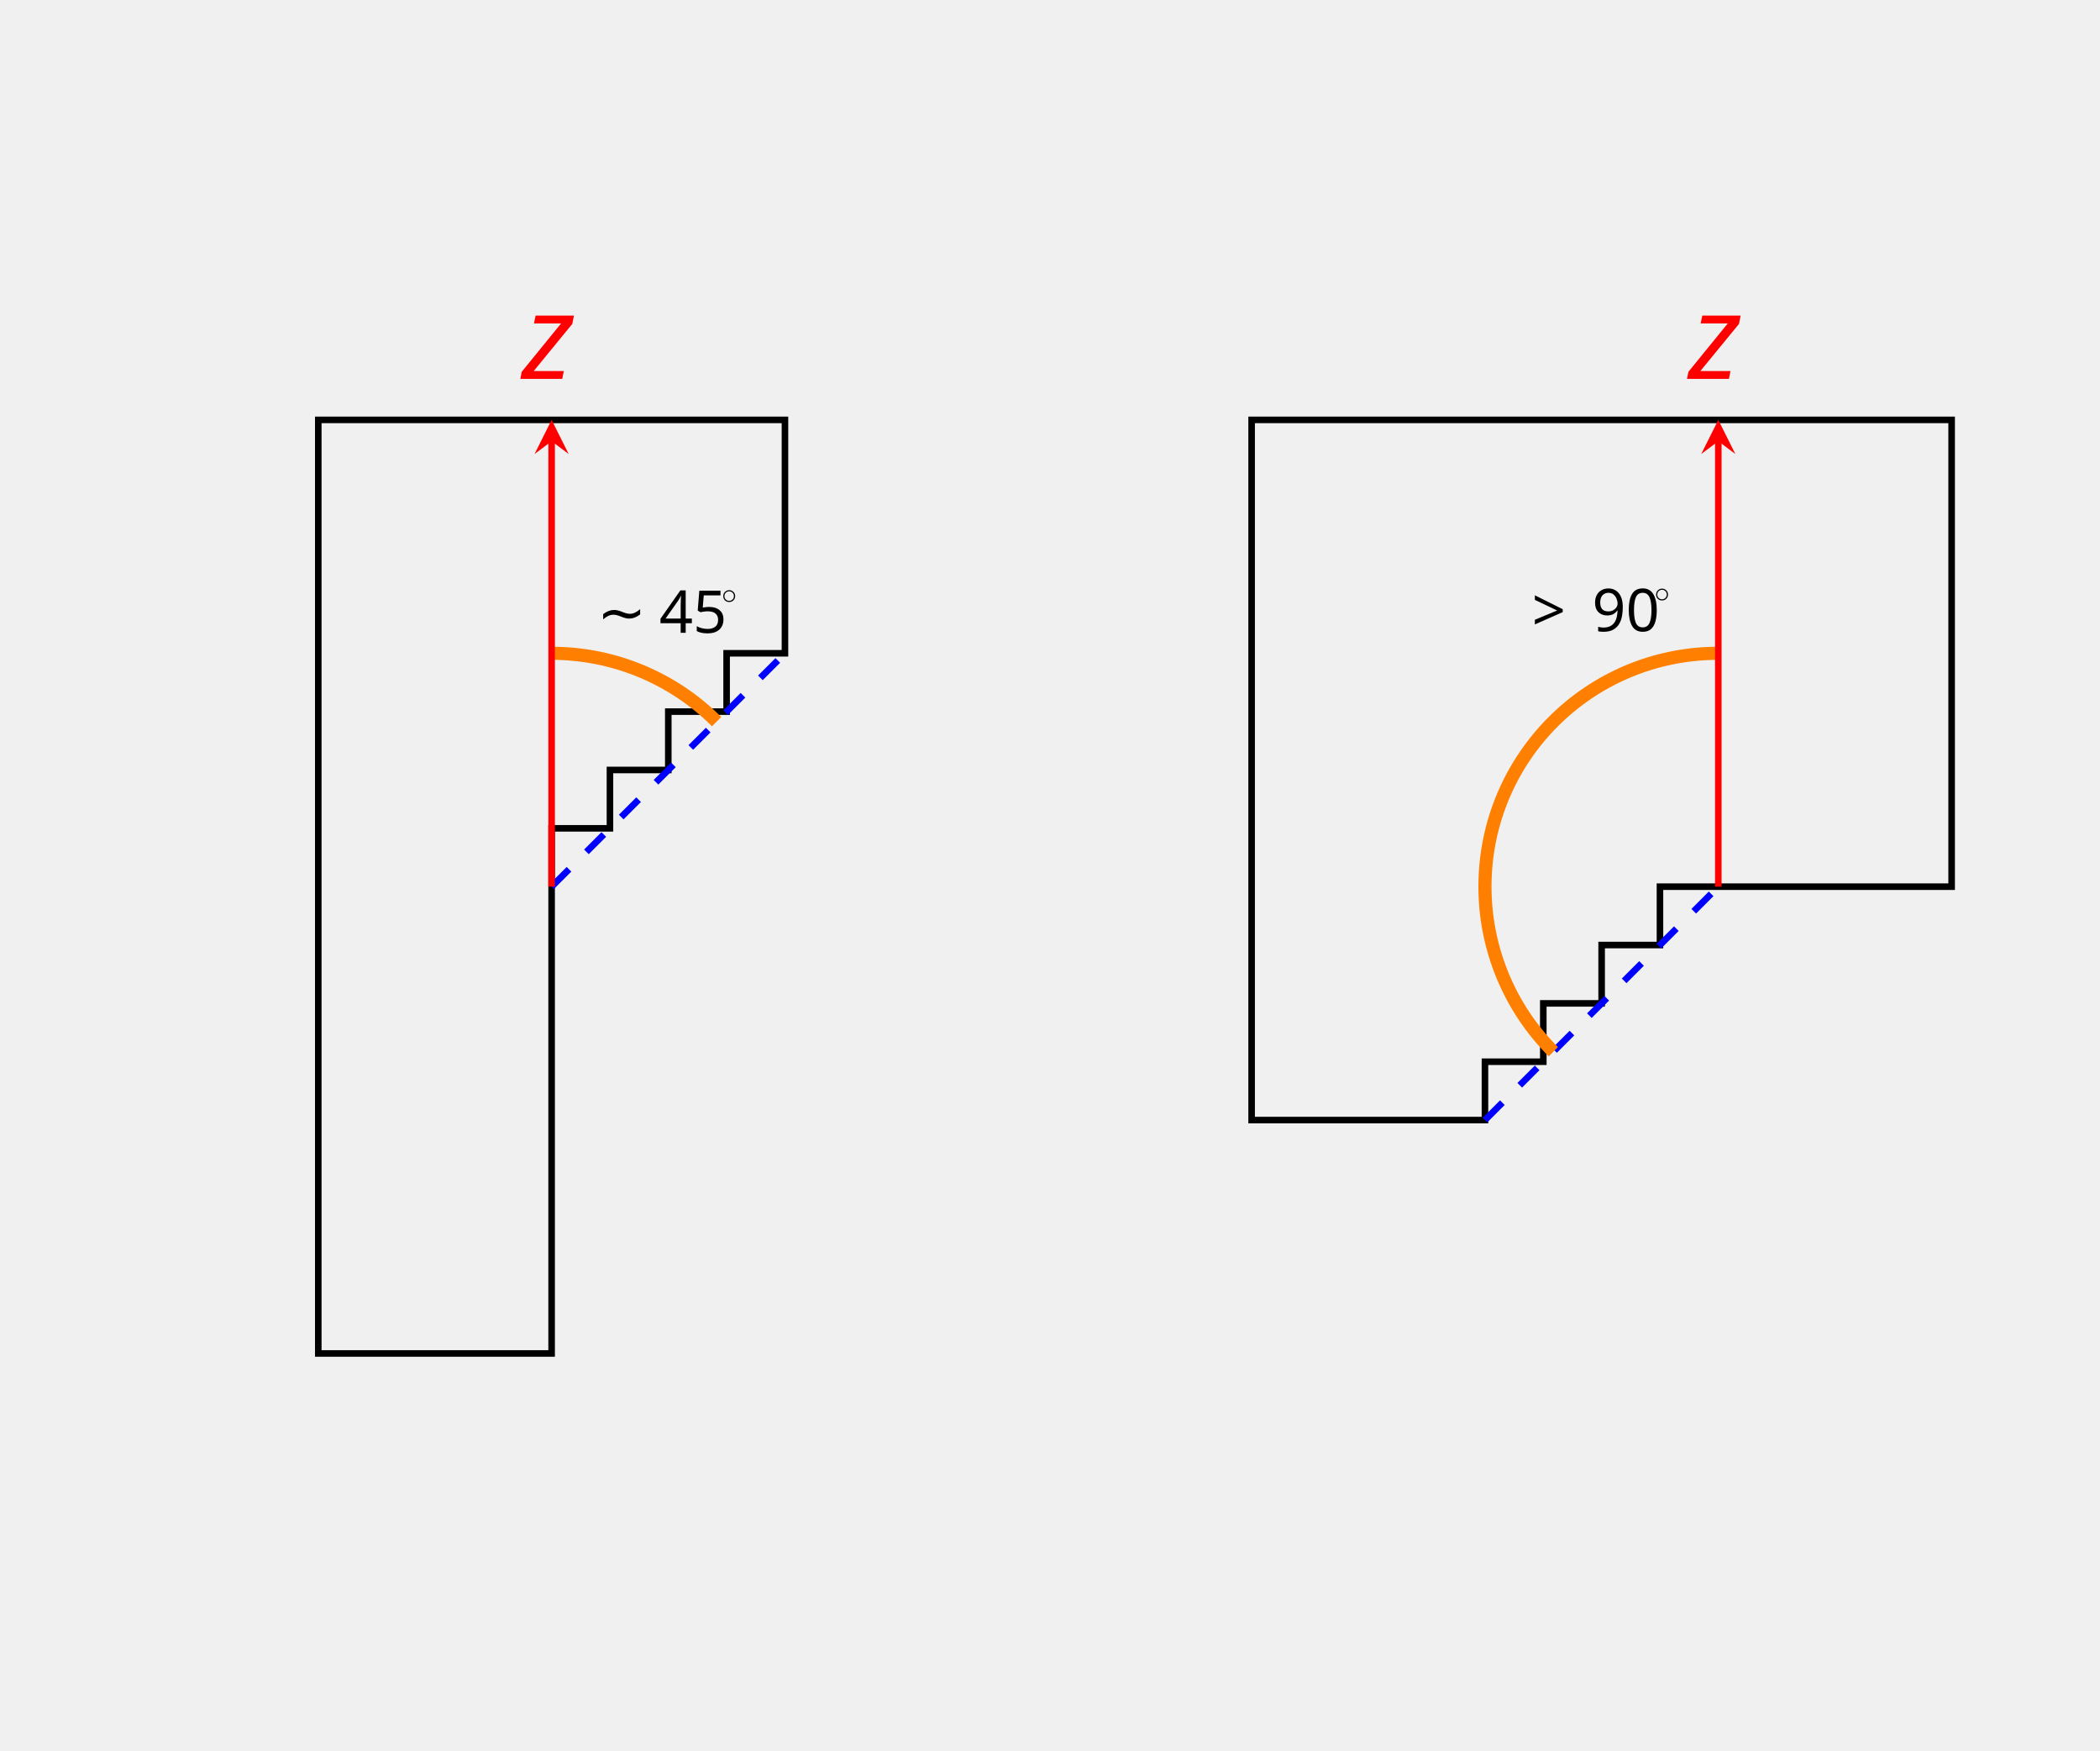
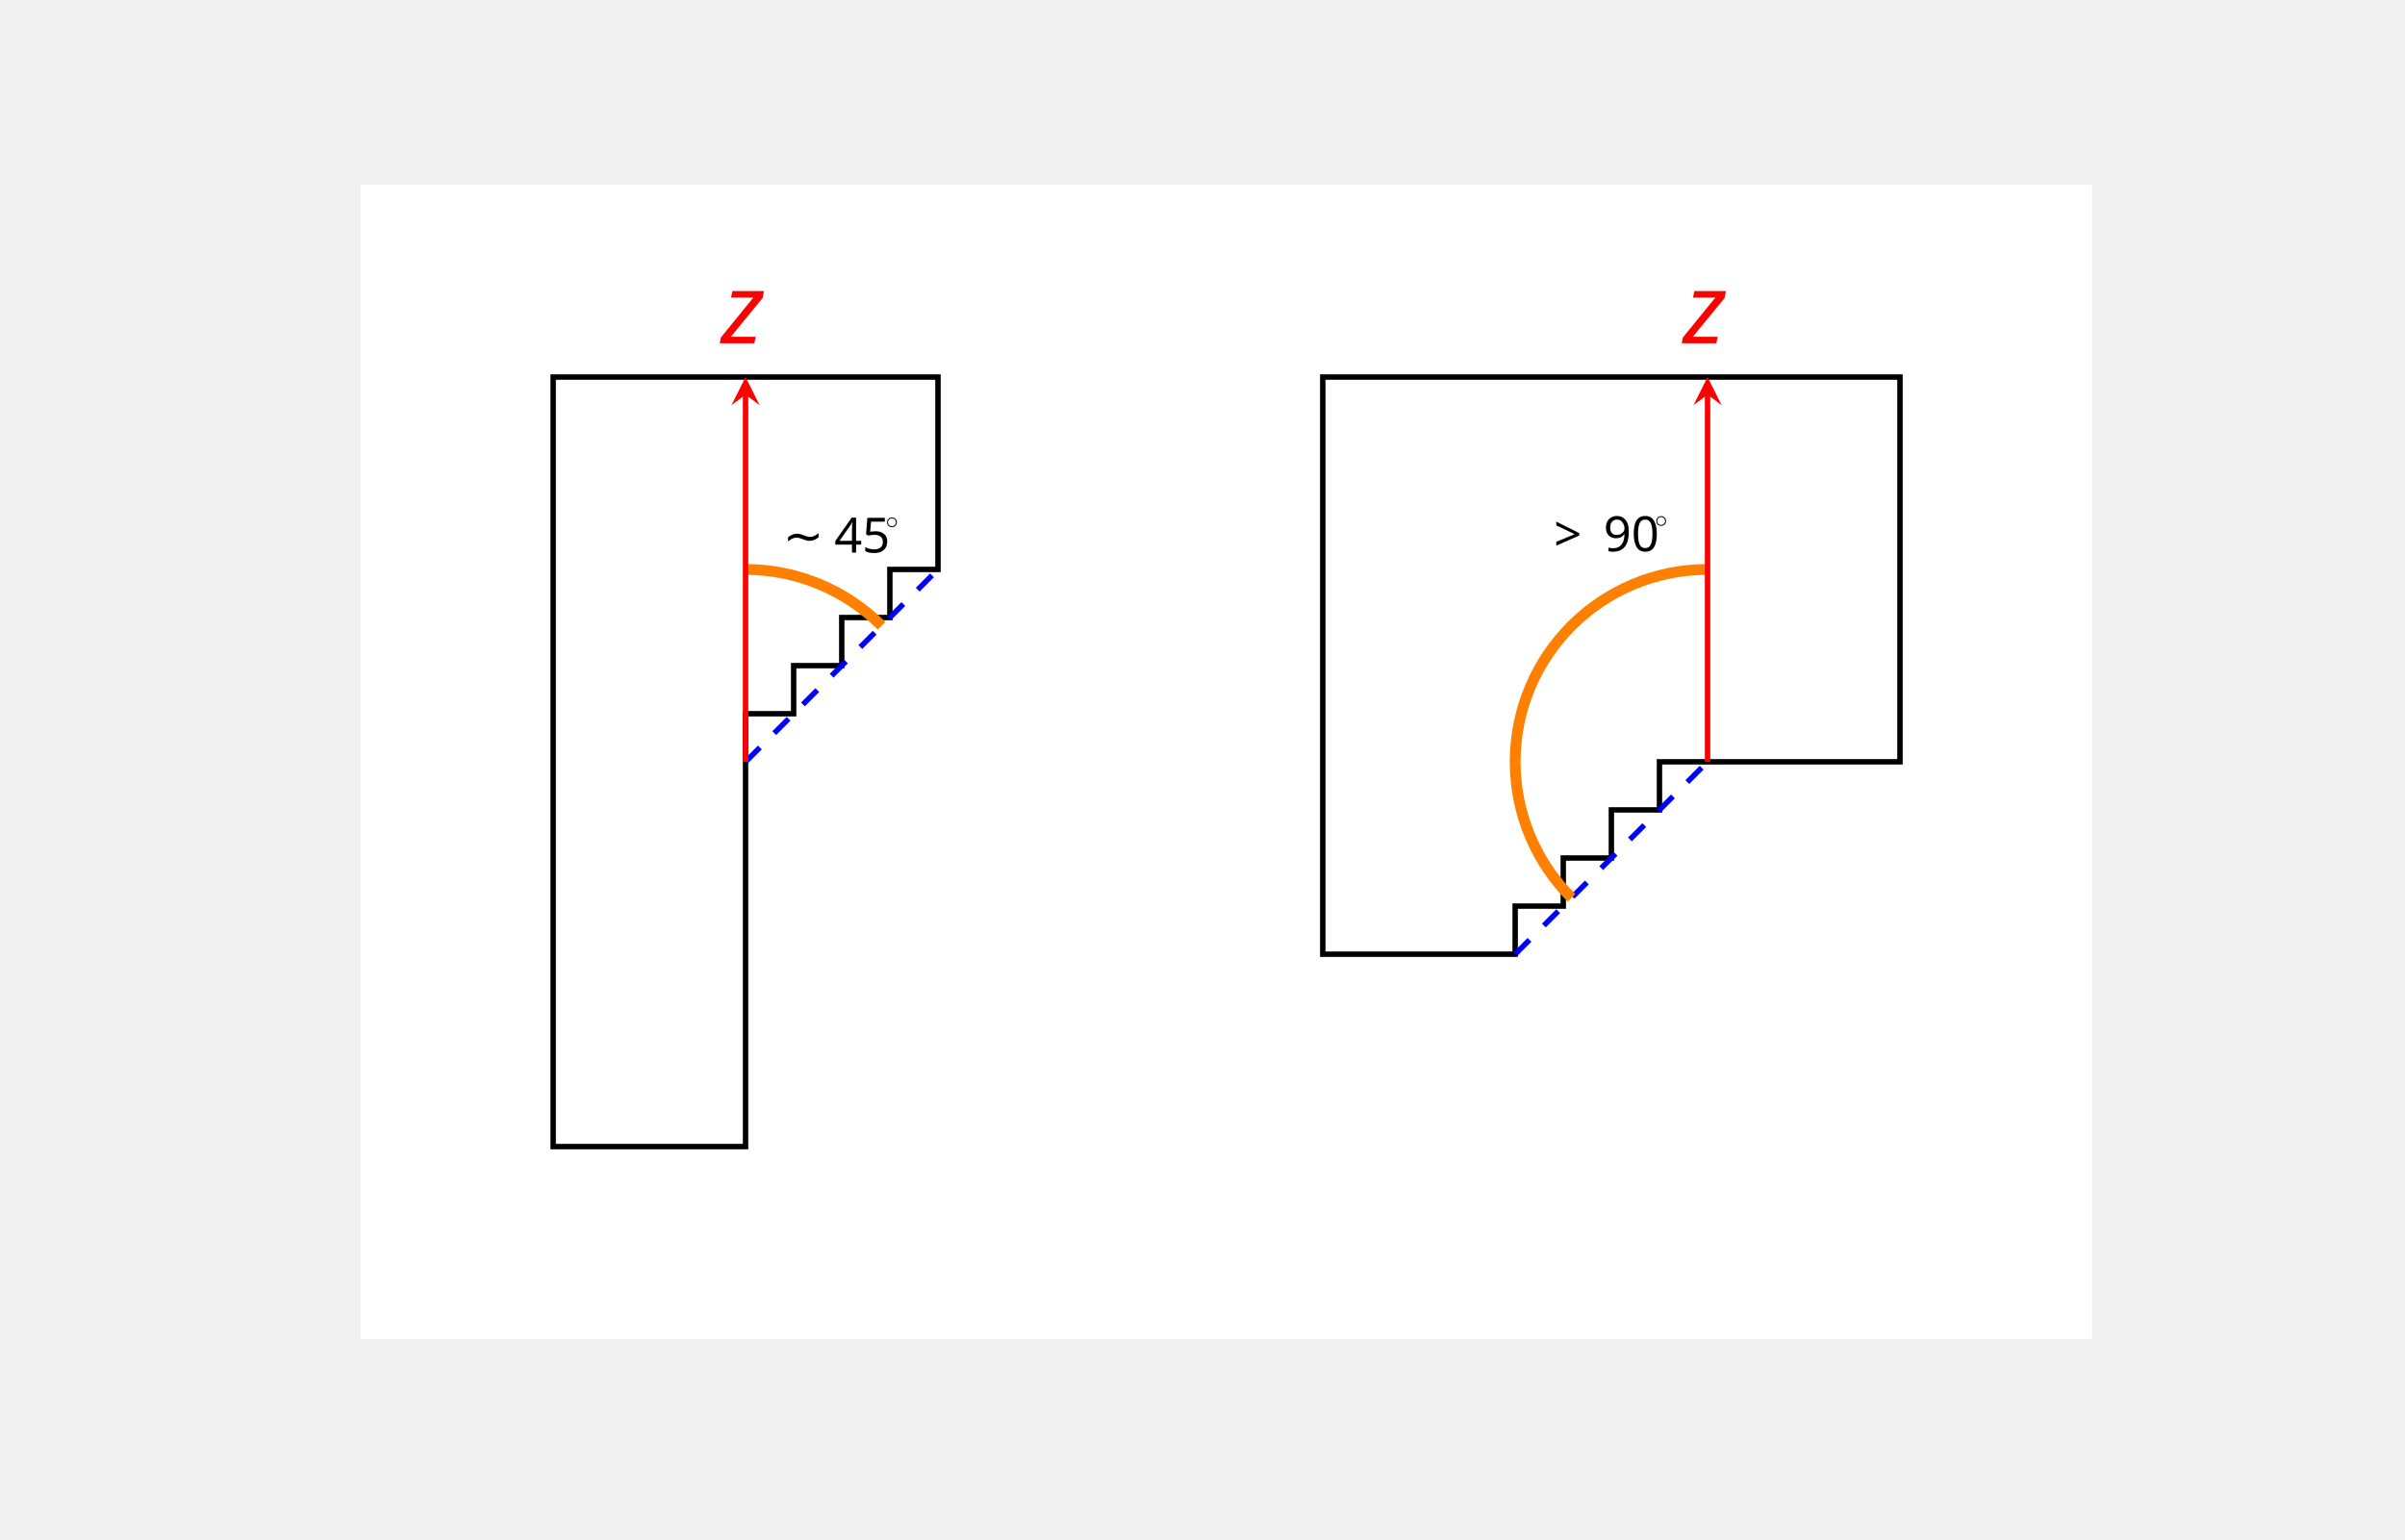
- <svg xmlns="http://www.w3.org/2000/svg" version="1.1" width="255.118pt" height="212.598pt" viewBox="0 0 255.118 212.598">
-   <path transform="matrix(1,0,0,-1,67.013,164.384)" stroke-width=".797" stroke-linecap="butt" stroke-miterlimit="10" stroke-linejoin="miter" fill="none" stroke="#000000" d="M0 0V56.694 63.78H7.087V70.867H14.173V77.954H21.26V85.04H28.347V113.387H-28.347L-28.347 0Z" />
-   <path transform="matrix(1,0,0,-1,67.013,164.384)" stroke-width=".797" stroke-linecap="butt" stroke-dasharray="2.989,2.989" stroke-miterlimit="10" stroke-linejoin="miter" fill="none" stroke="#0000ff" d="M0 56.694 28.347 85.04" />
-   <path transform="matrix(1,0,0,-1,67.013,164.384)" stroke-width="1.594" stroke-linecap="butt" stroke-miterlimit="10" stroke-linejoin="miter" fill="none" stroke="#ff8000" d="M0 85.04C7.517 85.04 14.729 82.053 20.044 76.738" />
-   <path transform="matrix(1,0,0,-1,67.013,164.384)" stroke-width=".797" stroke-linecap="butt" stroke-miterlimit="10" stroke-linejoin="miter" fill="none" stroke="#ff0000" d="M0 56.694V110.797" />
-   <path transform="matrix(0,-1,-1,-0,67.013,53.58704)" d="M2.59 0-1.554 2.072 0 0-1.554-2.072" fill="#ff0000" />
-   <path transform="matrix(1,0,0,-1,67.013,164.384)" stroke-width=".797" stroke-linecap="butt" stroke-miterlimit="10" stroke-linejoin="miter" fill="none" stroke="#000000" d="M170.081 56.694H134.647V49.607H127.561V42.52H120.474V35.434H113.387V28.347H85.04V113.387L170.081 113.387Z" />
-   <path transform="matrix(1,0,0,-1,67.013,164.384)" stroke-width=".797" stroke-linecap="butt" stroke-dasharray="2.989,2.989" stroke-miterlimit="10" stroke-linejoin="miter" fill="none" stroke="#0000ff" d="M113.387 28.347 141.734 56.694" />
-   <path transform="matrix(1,0,0,-1,67.013,164.384)" stroke-width="1.594" stroke-linecap="butt" stroke-miterlimit="10" stroke-linejoin="miter" fill="none" stroke="#ff8000" d="M141.734 85.04C126.078 85.04 113.387 72.349 113.387 56.694 113.387 49.177 116.375 41.964 121.69 36.649" />
-   <path transform="matrix(1,0,0,-1,67.013,164.384)" stroke-width=".797" stroke-linecap="butt" stroke-miterlimit="10" stroke-linejoin="miter" fill="none" stroke="#ff0000" d="M141.734 56.694V110.797" />
-   <path transform="matrix(0,-1,-1,-0,208.747,53.58704)" d="M2.59 0-1.554 2.072 0 0-1.554-2.072" fill="#ff0000" />
-   <text fill="#ff0000" xml:space="preserve" transform="matrix(1 0 -0 1 0 212.598)" font-size="14.346" font-family="CMMI12" font-style="italic">
-     <tspan y="-166.581" x="63.431">z</tspan>
+ <svg xmlns="http://www.w3.org/2000/svg" version="1.1" width="354.331pt" height="226.772pt" viewBox="0 0 354.331 226.772">
+   <path transform="matrix(1,0,0,-1,109.843,168.945)" d="M-56.694-28.347V141.734H198.428V-28.347ZM198.428 141.734" fill="#ffffff" />
+   <path transform="matrix(1,0,0,-1,109.843,168.945)" stroke-width=".797" stroke-linecap="butt" stroke-miterlimit="10" stroke-linejoin="miter" fill="none" stroke="#000000" d="M0 0V56.694 63.78H7.087V70.867H14.173V77.954H21.26V85.04H28.347V113.387H-28.347L-28.347 0Z" />
+   <path transform="matrix(1,0,0,-1,109.843,168.945)" stroke-width=".797" stroke-linecap="butt" stroke-dasharray="2.989,2.989" stroke-miterlimit="10" stroke-linejoin="miter" fill="none" stroke="#0000ff" d="M0 56.694 28.347 85.04" />
+   <path transform="matrix(1,0,0,-1,109.843,168.945)" stroke-width="1.594" stroke-linecap="butt" stroke-miterlimit="10" stroke-linejoin="miter" fill="none" stroke="#ff8000" d="M0 85.04C7.517 85.04 14.729 82.053 20.044 76.738" />
+   <path transform="matrix(1,0,0,-1,109.843,168.945)" stroke-width=".797" stroke-linecap="butt" stroke-miterlimit="10" stroke-linejoin="miter" fill="none" stroke="#ff0000" d="M0 56.694V110.797" />
+   <path transform="matrix(0,-1,-1,-0,109.843,58.14804)" d="M2.59 0-1.554 2.072 0 0-1.554-2.072" fill="#ff0000" />
+   <path transform="matrix(1,0,0,-1,109.843,168.945)" stroke-width=".797" stroke-linecap="butt" stroke-miterlimit="10" stroke-linejoin="miter" fill="none" stroke="#000000" d="M170.081 56.694H134.647V49.607H127.561V42.52H120.474V35.434H113.387V28.347H85.04V113.387L170.081 113.387Z" />
+   <path transform="matrix(1,0,0,-1,109.843,168.945)" stroke-width=".797" stroke-linecap="butt" stroke-dasharray="2.989,2.989" stroke-miterlimit="10" stroke-linejoin="miter" fill="none" stroke="#0000ff" d="M113.387 28.347 141.734 56.694" />
+   <path transform="matrix(1,0,0,-1,109.843,168.945)" stroke-width="1.594" stroke-linecap="butt" stroke-miterlimit="10" stroke-linejoin="miter" fill="none" stroke="#ff8000" d="M141.734 85.04C126.078 85.04 113.387 72.349 113.387 56.694 113.387 49.177 116.375 41.964 121.69 36.649" />
+   <path transform="matrix(1,0,0,-1,109.843,168.945)" stroke-width=".797" stroke-linecap="butt" stroke-miterlimit="10" stroke-linejoin="miter" fill="none" stroke="#ff0000" d="M141.734 56.694V110.797" />
+   <path transform="matrix(0,-1,-1,-0,251.577,58.14804)" d="M2.59 0-1.554 2.072 0 0-1.554-2.072" fill="#ff0000" />
+   <text fill="#ff0000" xml:space="preserve" transform="matrix(1 0 -0 1 0 226.772)" font-size="14.346" font-family="CMMI12" font-style="italic">
+     <tspan y="-176.193" x="106.261">z</tspan>
  </text>
-   <text fill="#ff0000" xml:space="preserve" transform="matrix(1 0 -0 1 0 212.598)" font-size="14.346" font-family="CMMI12" font-style="italic">
-     <tspan y="-166.581" x="205.163">z</tspan>
+   <text fill="#ff0000" xml:space="preserve" transform="matrix(1 0 -0 1 0 226.772)" font-size="14.346" font-family="CMMI12" font-style="italic">
+     <tspan y="-176.193" x="247.993">z</tspan>
  </text>
-   <text xml:space="preserve" transform="matrix(.5 0 -0 .5 36.2595 144.726)" font-size="14.346" font-family="CMSY10" font-style="italic">
-     <tspan y="-135.744" x="72.519">∼</tspan>
+   <text xml:space="preserve" transform="matrix(.5 0 -0 .5 57.6745 154.094)" font-size="14.346" font-family="CMSY10" font-style="italic">
+     <tspan y="-145.356" x="115.349">∼</tspan>
  </text>
-   <text xml:space="preserve" transform="matrix(.5 0 -0 .5 36.2595 144.726)" font-size="14.346" font-family="CMR12">
-     <tspan y="-135.744" x="87.662 94.692">45</tspan>
+   <text xml:space="preserve" transform="matrix(.5 0 -0 .5 57.6745 154.094)" font-size="14.346" font-family="CMR12">
+     <tspan y="-145.356" x="130.492 137.522">45</tspan>
  </text>
-   <text xml:space="preserve" transform="matrix(.5 0 -0 .5 36.2595 144.726)" font-size="9.963" font-family="CMSY10" font-style="italic">
-     <tspan y="-140.95" x="101.709">◦</tspan>
+   <text xml:space="preserve" transform="matrix(.5 0 -0 .5 57.6745 154.094)" font-size="9.963" font-family="CMSY10" font-style="italic">
+     <tspan y="-150.562" x="144.539">◦</tspan>
  </text>
-   <text xml:space="preserve" transform="matrix(.5 0 -0 .5 92.9815 144.6305)" font-size="14.346" font-family="CMMI12" font-style="italic">
-     <tspan y="-135.935" x="185.963">&gt;</tspan>
+   <text xml:space="preserve" transform="matrix(.5 0 -0 .5 114.3965 153.998)" font-size="14.346" font-family="CMMI12" font-style="italic">
+     <tspan y="-145.548" x="228.793">&gt;</tspan>
  </text>
-   <text xml:space="preserve" transform="matrix(.5 0 -0 .5 92.9815 144.6305)" font-size="14.346" font-family="CMR12">
-     <tspan y="-135.935" x="200.873 207.903">90</tspan>
+   <text xml:space="preserve" transform="matrix(.5 0 -0 .5 114.3965 153.998)" font-size="14.346" font-family="CMR12">
+     <tspan y="-145.548" x="243.703 250.733">90</tspan>
  </text>
-   <text xml:space="preserve" transform="matrix(.5 0 -0 .5 92.9815 144.6305)" font-size="9.963" font-family="CMSY10" font-style="italic">
-     <tspan y="-141.141" x="214.921">◦</tspan>
+   <text xml:space="preserve" transform="matrix(.5 0 -0 .5 114.3965 153.998)" font-size="9.963" font-family="CMSY10" font-style="italic">
+     <tspan y="-150.754" x="257.75">◦</tspan>
  </text>
</svg>
